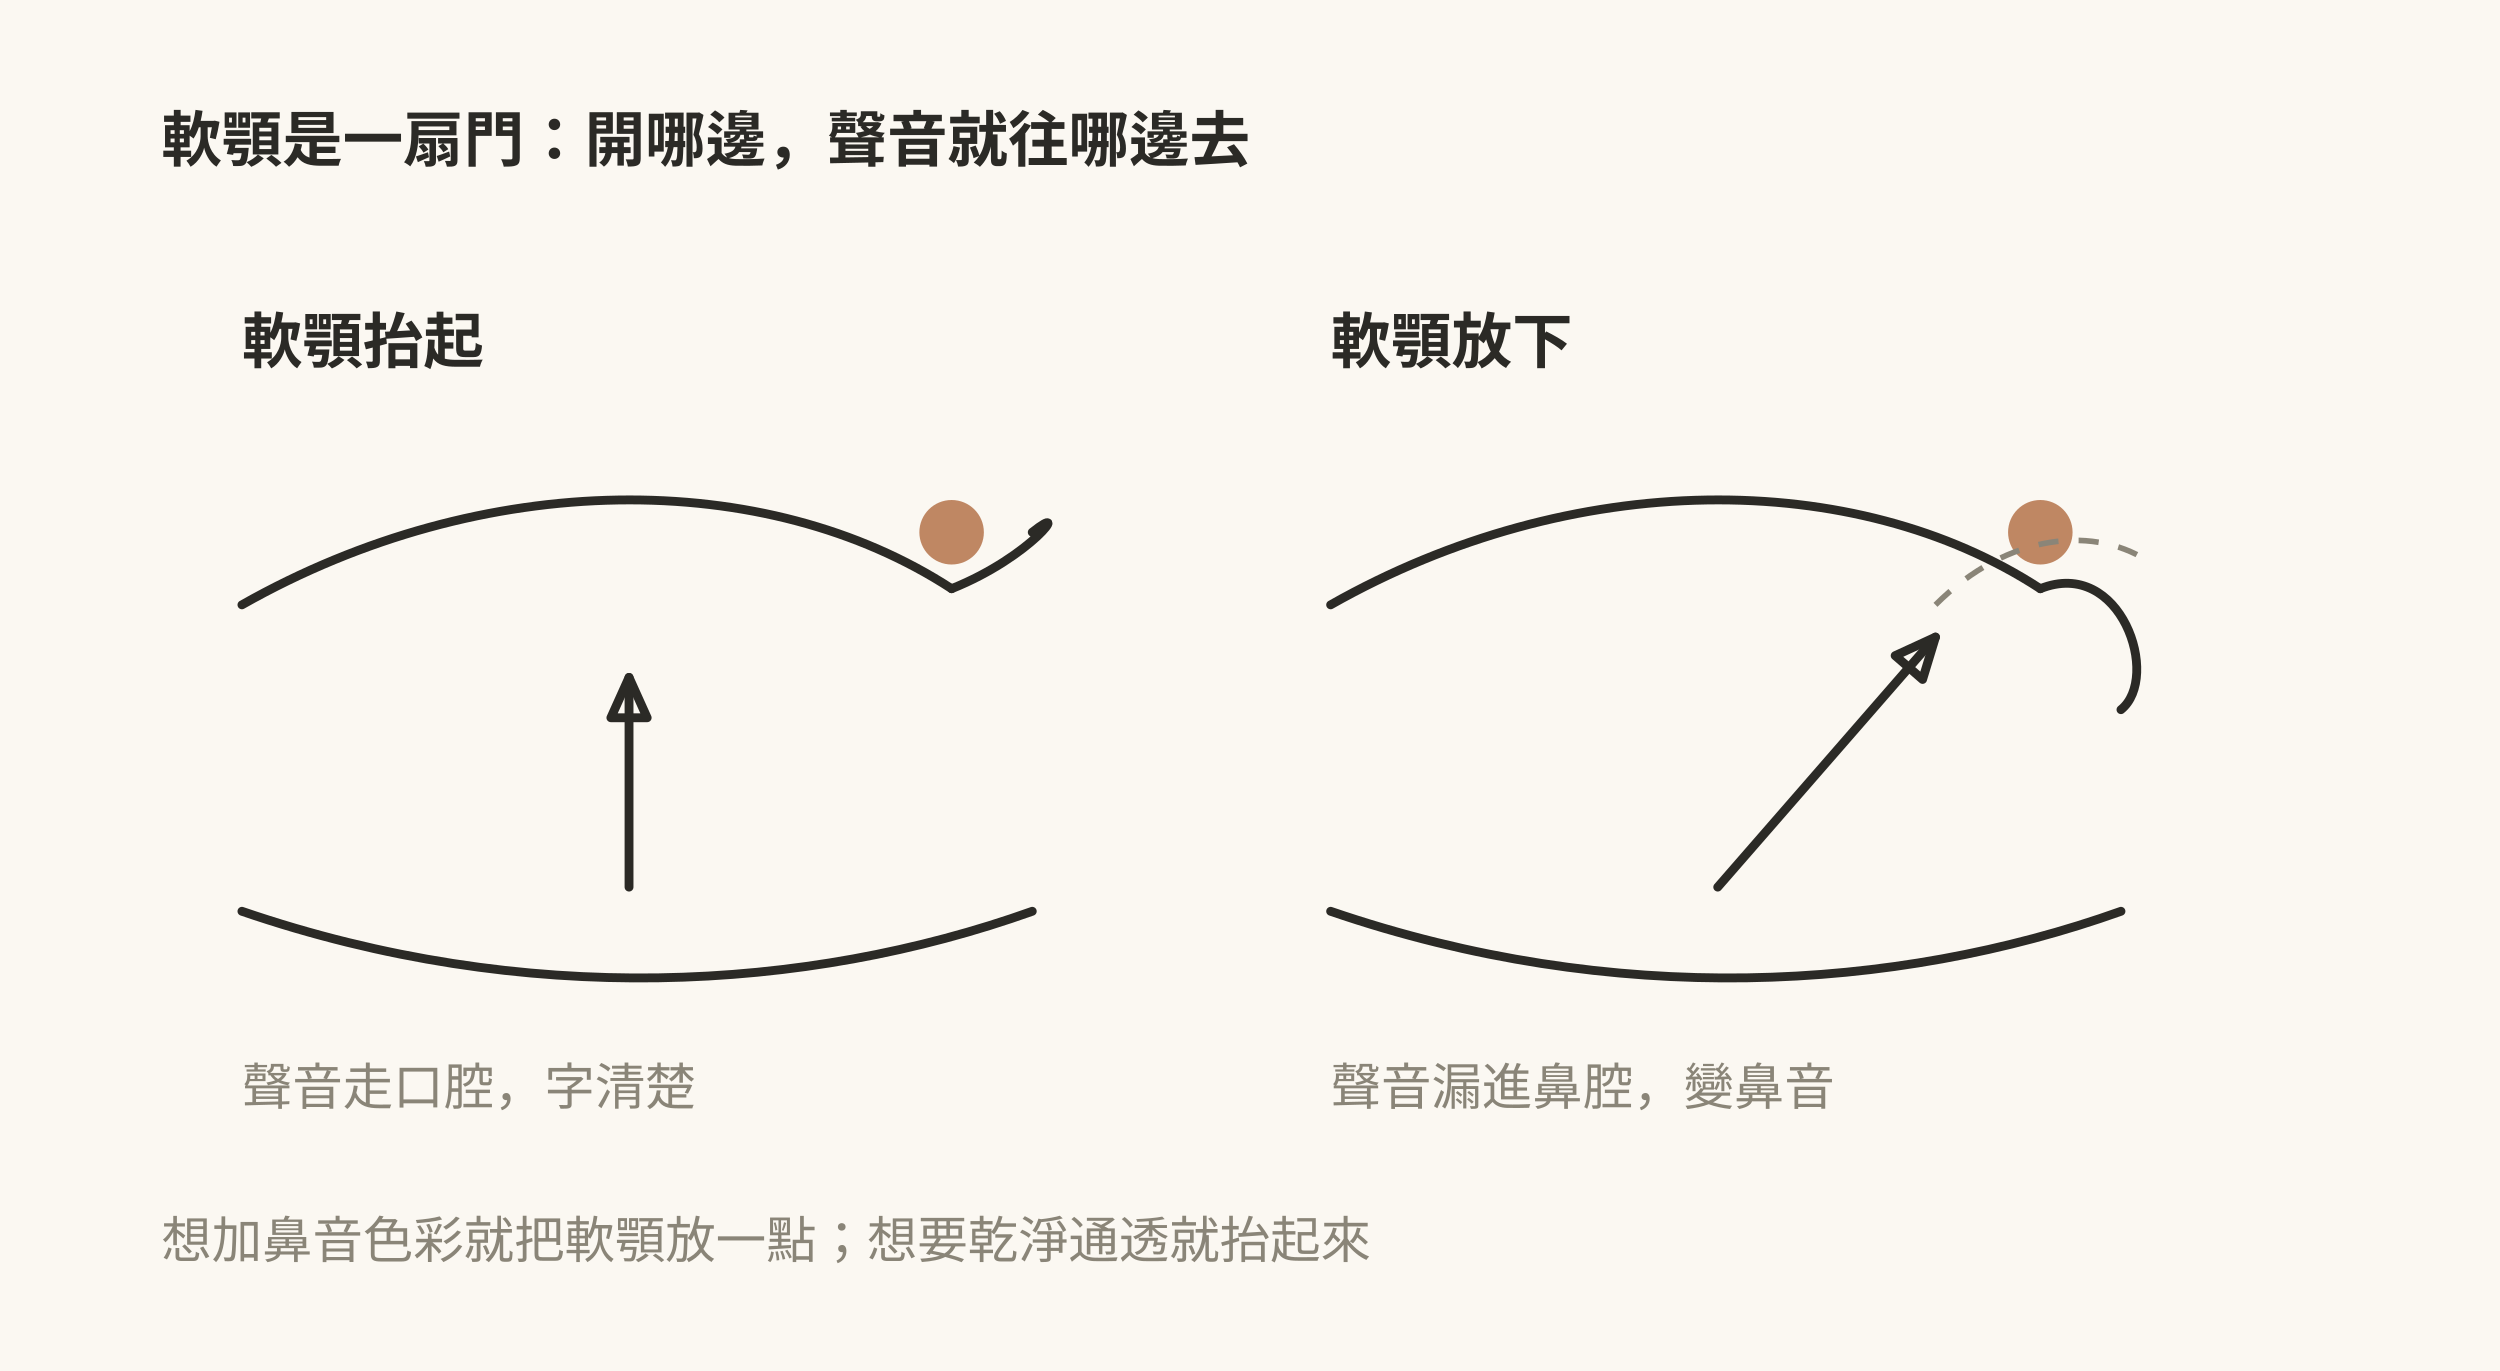
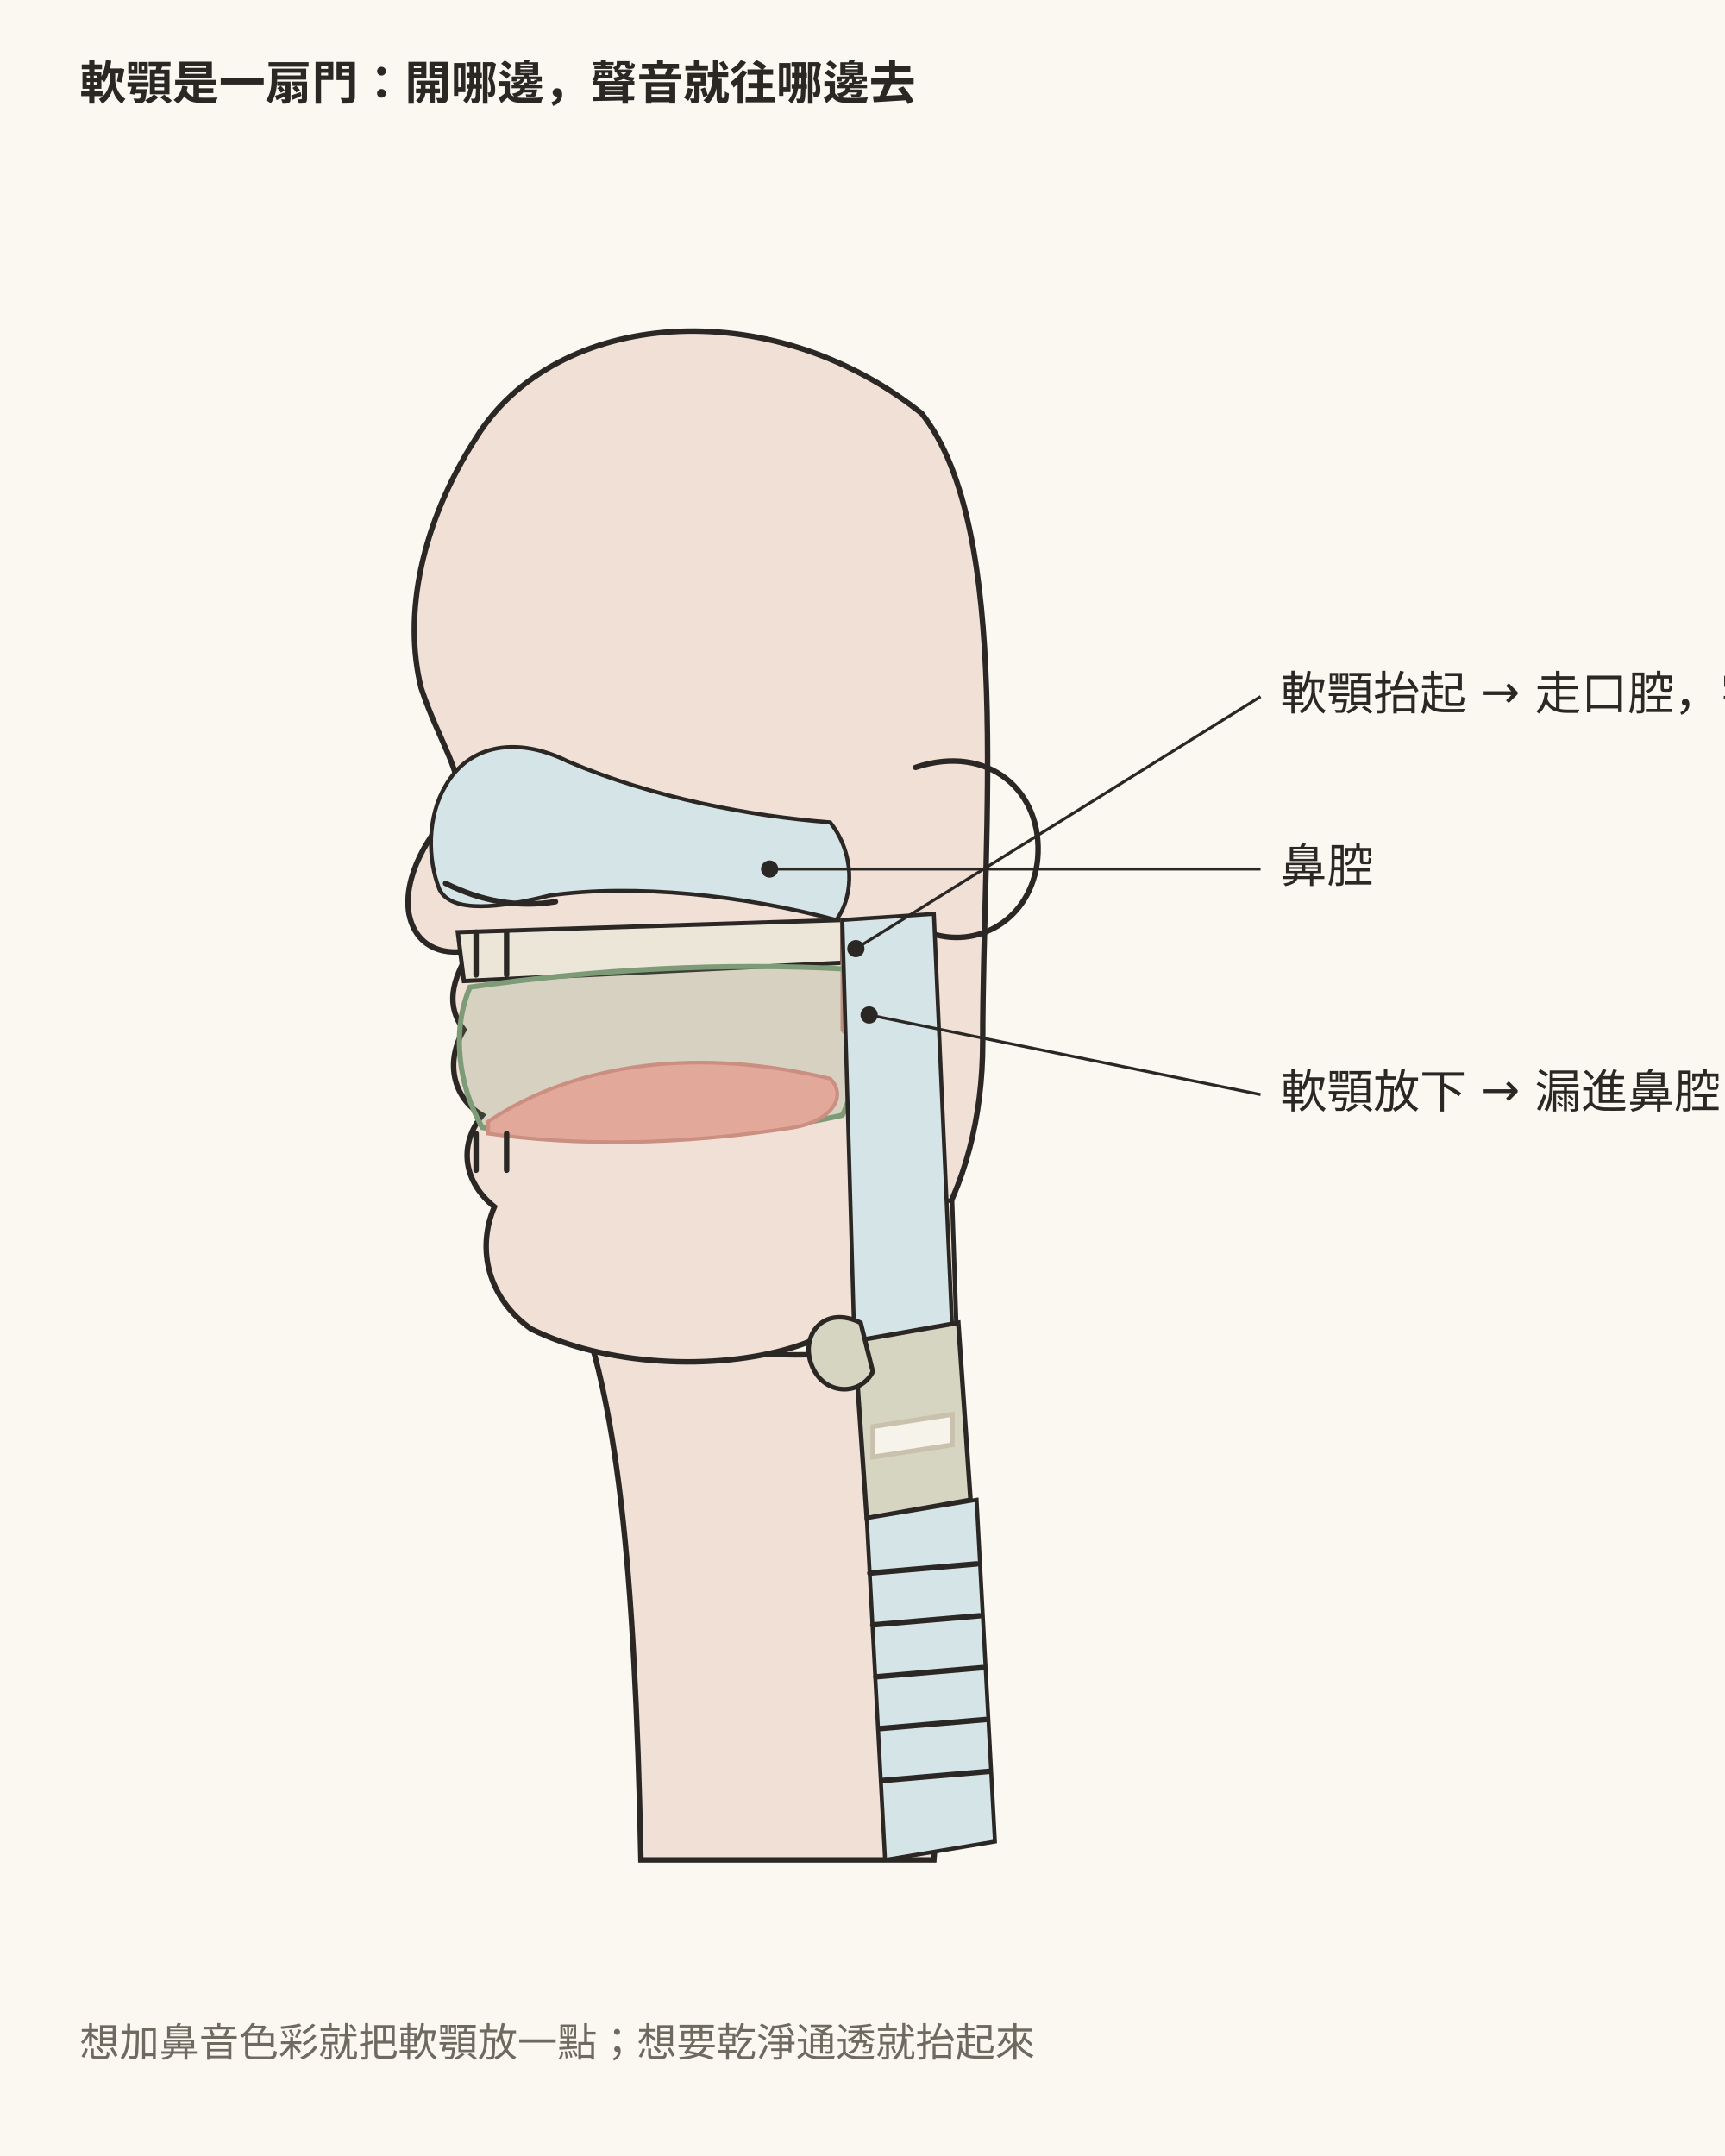
- <svg xmlns="http://www.w3.org/2000/svg" viewBox="0 0 620 340" role="img" aria-label="軟顎抬起與放下，聲音分別往口腔或鼻腔走">
-   <rect width="620" height="340" fill="#fbf8f2" />
+ <svg xmlns="http://www.w3.org/2000/svg" viewBox="0 0 520 650" role="img" aria-label="軟顎抬起與放下，聲音分別往口腔或鼻腔走">
+   <rect width="520" height="650" fill="#fbf8f2" />
  <style>
-     .ink { fill: none; stroke: #2b2a26; stroke-width: 2.2; stroke-linecap: round; stroke-linejoin: round; }
-     .thin { fill: none; stroke: #8a8578; stroke-width: 1.4; stroke-dasharray: 5 5; }
-     .grid { fill: none; stroke: #d8d0c2; stroke-width: 1.2; }
-     .fill { fill: #b5734a; opacity: .18; stroke: #b5734a; stroke-width: 1.8; }
-     .fill2 { fill: #7d9b76; opacity: .18; stroke: #7d9b76; stroke-width: 1.8; }
-     .solid { fill: #b5734a; opacity: .85; }
-     .solid2 { fill: #7d9b76; opacity: .85; }
-     .lbl { font-family: 'Noto Serif TC', 'Songti TC', 'PingFang TC', serif; font-size: 15px; fill: #2b2a26; }
-     .lbl-s { font-family: 'Noto Serif TC', 'Songti TC', 'PingFang TC', serif; font-size: 12.5px; fill: #8a8578; }
-     .lbl-b { font-family: 'Noto Serif TC', 'Songti TC', 'PingFang TC', serif; font-size: 15px; fill: #2b2a26; font-weight: 700; }
+     .out   { fill: none; stroke: #2a2724; stroke-width: 1.8; stroke-linejoin: round; stroke-linecap: round; }
+     .lead  { fill: none; stroke: #2a2724; stroke-width: .9; }
+     .dot   { fill: #2a2724; }
+     .skin  { fill: #f1e0d6; stroke: #2a2724; stroke-width: 1.8; }
+     .muc   { fill: #e2a99b; stroke: #cb8f82; stroke-width: 1.2; }
+     .muc2  { fill: #cb8f82; stroke: #2a2724; stroke-width: 1.4; }
+     .cart  { fill: #d5d5c2; stroke: #2a2724; stroke-width: 1.5; }
+     .bone  { fill: #ece6d8; stroke: #2a2724; stroke-width: 1.4; }
+     .air   { fill: #d5e5e7; stroke: #2a2724; stroke-width: 1.3; }
+     .fold  { fill: #f6f3ea; stroke: #c9c1ac; stroke-width: 1.6; }
+     .musc  { fill: #cf8f88; stroke: #2a2724; stroke-width: 1.1; }
+     .hl    { fill: #b5734a; fill-opacity: .22; stroke: #b5734a; stroke-width: 1.7; }
+     .hl2   { fill: #7d9b76; fill-opacity: .22; stroke: #7d9b76; stroke-width: 1.7; }
+     .ink   { fill: none; stroke: #2a2724; stroke-width: 1.8; stroke-linejoin: round; stroke-linecap: round; }
+     .ave   { fill: none; stroke: #b5734a; stroke-width: 2.2; stroke-linejoin: round; stroke-linecap: round; }
+     .ave2  { fill: none; stroke: #7d9b76; stroke-width: 2.2; stroke-linejoin: round; stroke-linecap: round; }
+     .thin  { fill: none; stroke: #d8d0c2; stroke-width: 1.3; stroke-dasharray: 5 5; }
+     .lbl   { font-family: 'Noto Sans TC','PingFang TC',system-ui,sans-serif; font-size: 14px; fill: #2a2724; }
+     .lbl-s { font-family: 'Noto Sans TC','PingFang TC',system-ui,sans-serif; font-size: 12px; fill: #6f6a60; }
+     .lbl-b { font-family: 'Noto Sans TC','PingFang TC',system-ui,sans-serif; font-size: 14px; fill: #2a2724; font-weight: 700; }
  </style>
-   <text class="lbl-b" x="40" y="40">軟顎是一扇門：開哪邊，聲音就往哪邊去</text>
-   <text class="lbl-b" x="60" y="90">軟顎抬起</text>
-   <path class="ink" d="M60 150 C120 116 190 116 236 146" />
-   <path class="ink" d="M236 146 C256 138 266 124 256 132" />
-   <ellipse class="solid" cx="236" cy="132" rx="8" ry="8" />
-   <path class="ink" d="M60 226 C130 250 200 246 256 226" />
-   <path class="ink" d="M156 220 L156 168" />
-   <path class="ink" d="M156 168 L160.5 178.0 L151.5 178.0 Z" fill="#2b2a26" />
-   <text class="lbl-s" x="60" y="274">聲音走口腔，字清楚</text>
-   <text class="lbl-b" x="330" y="90">軟顎放下</text>
-   <path class="ink" d="M330 150 C390 116 460 116 506 146" />
-   <path class="ink" d="M506 146 C526 138 536 168 526 176" />
-   <ellipse class="solid" cx="506" cy="132" rx="8" ry="8" />
-   <path class="ink" d="M330 226 C400 250 470 246 526 226" />
-   <path class="ink" d="M426 220 L480 158" />
-   <path class="ink" d="M480 158 L476.8 168.5 L470.0 162.6 Z" fill="#2b2a26" />
-   <path class="thin" d="M480 150 C498 132 520 130 534 140" />
-   <text class="lbl-s" x="330" y="274">聲音漏進鼻腔，變鼻音</text>
-   <text class="lbl-s" x="40" y="312">想加鼻音色彩就把軟顎放一點；想要乾淨通透就抬起來</text>
+   <text class="lbl-b" x="24" y="30">軟顎是一扇門：開哪邊，聲音就往哪邊去</text>
+   <g transform="translate(0,40) scale(0.92)">
+     <path class="skin" d="M188 380 C202 414 208 468 210 566 L306 566 C312 496 314 434 306 392 C284 404 224 406 188 380 Z" />
+     <path class="skin" d="M302 92 C252 52 182 58 156 100 C138 128 132 158 138 182 C144 200 152 210 150 220 C140 230 132 244 134 256 C136 266 144 270 154 268 C148 278 146 286 152 294 C146 304 148 316 158 322 C150 332 152 344 162 352 C156 366 160 382 174 392 C198 404 234 406 260 398 C298 386 322 348 322 298 C322 228 332 130 302 92 Z" />
+     <path class="ink" d="M300 208 C324 200 342 216 340 238 C338 258 320 268 304 262" />
+     <path class="bone" d="M292 350 L312 350 L316 470 L296 470 Z" />
+     <path class="air" d="M146 214 C154 200 170 198 186 206 C214 218 246 224 272 226 C280 236 280 250 274 258 C244 250 208 246 180 250 C164 254 148 256 144 248 C140 238 140 224 146 214 Z" />
+     <path class="ink" d="M146 246 C158 252 170 254 182 252" />
+     <path class="bone" d="M150 262 L276 258 L276 272 L152 278 Z" />
+     <path class="muc" d="M276 258 C296 262 304 276 300 290 C294 302 282 302 276 294 Z" />
+     <path class="hl2" d="M154 280 C196 274 238 272 276 274 C284 288 282 310 276 322 C240 330 198 332 158 326 C150 312 148 294 154 280 Z" />
+     <path class="muc" d="M160 324 C190 304 230 300 272 310 C278 316 272 324 260 326 C222 332 188 332 160 328 Z" />
+     <path class="ink" d="M156 262 L156 276" />
+     <path class="ink" d="M156 328 L156 340" />
+     <path class="ink" d="M166 262 L166 276" />
+     <path class="ink" d="M166 328 L166 340" />
+     <path class="air" d="M276 258 L306 256 L312 392 L280 398 Z" />
+     <path class="cart" d="M280 396 L314 390 L318 448 L284 454 Z" />
+     <path class="fold" d="M286 424 L312 420 L312 430 L286 434 Z" />
+     <path class="cart" d="M282 390 C270 384 262 394 266 404 C270 414 282 414 286 406 Z" />
+     <path class="air" d="M284 454 L320 448 L326 560 L290 566 Z" />
+     <path class="ink" d="M285 472 L320 469" />
+     <path class="ink" d="M286 489 L321 486" />
+     <path class="ink" d="M287 506 L322 503" />
+     <path class="ink" d="M288 523 L323 520" />
+     <path class="ink" d="M289 540 L324 537" />
+   </g>
+   <path class="lead" d="M258 286 L380 210" />
+   <circle class="dot" cx="258" cy="286" r="2.6" />
+   <text class="lbl" x="386" y="214">軟顎抬起 → 走口腔，字清楚</text>
+   <path class="lead" d="M262 306 L380 330" />
+   <circle class="dot" cx="262" cy="306" r="2.6" />
+   <text class="lbl" x="386" y="334">軟顎放下 → 漏進鼻腔，變鼻音</text>
+   <path class="lead" d="M232 262 L380 262" />
+   <circle class="dot" cx="232" cy="262" r="2.6" />
+   <text class="lbl" x="386" y="266">鼻腔</text>
+   <text class="lbl-s" x="24" y="620">想加鼻音色彩就把軟顎放一點；想要乾淨通透就抬起來</text>
</svg>
